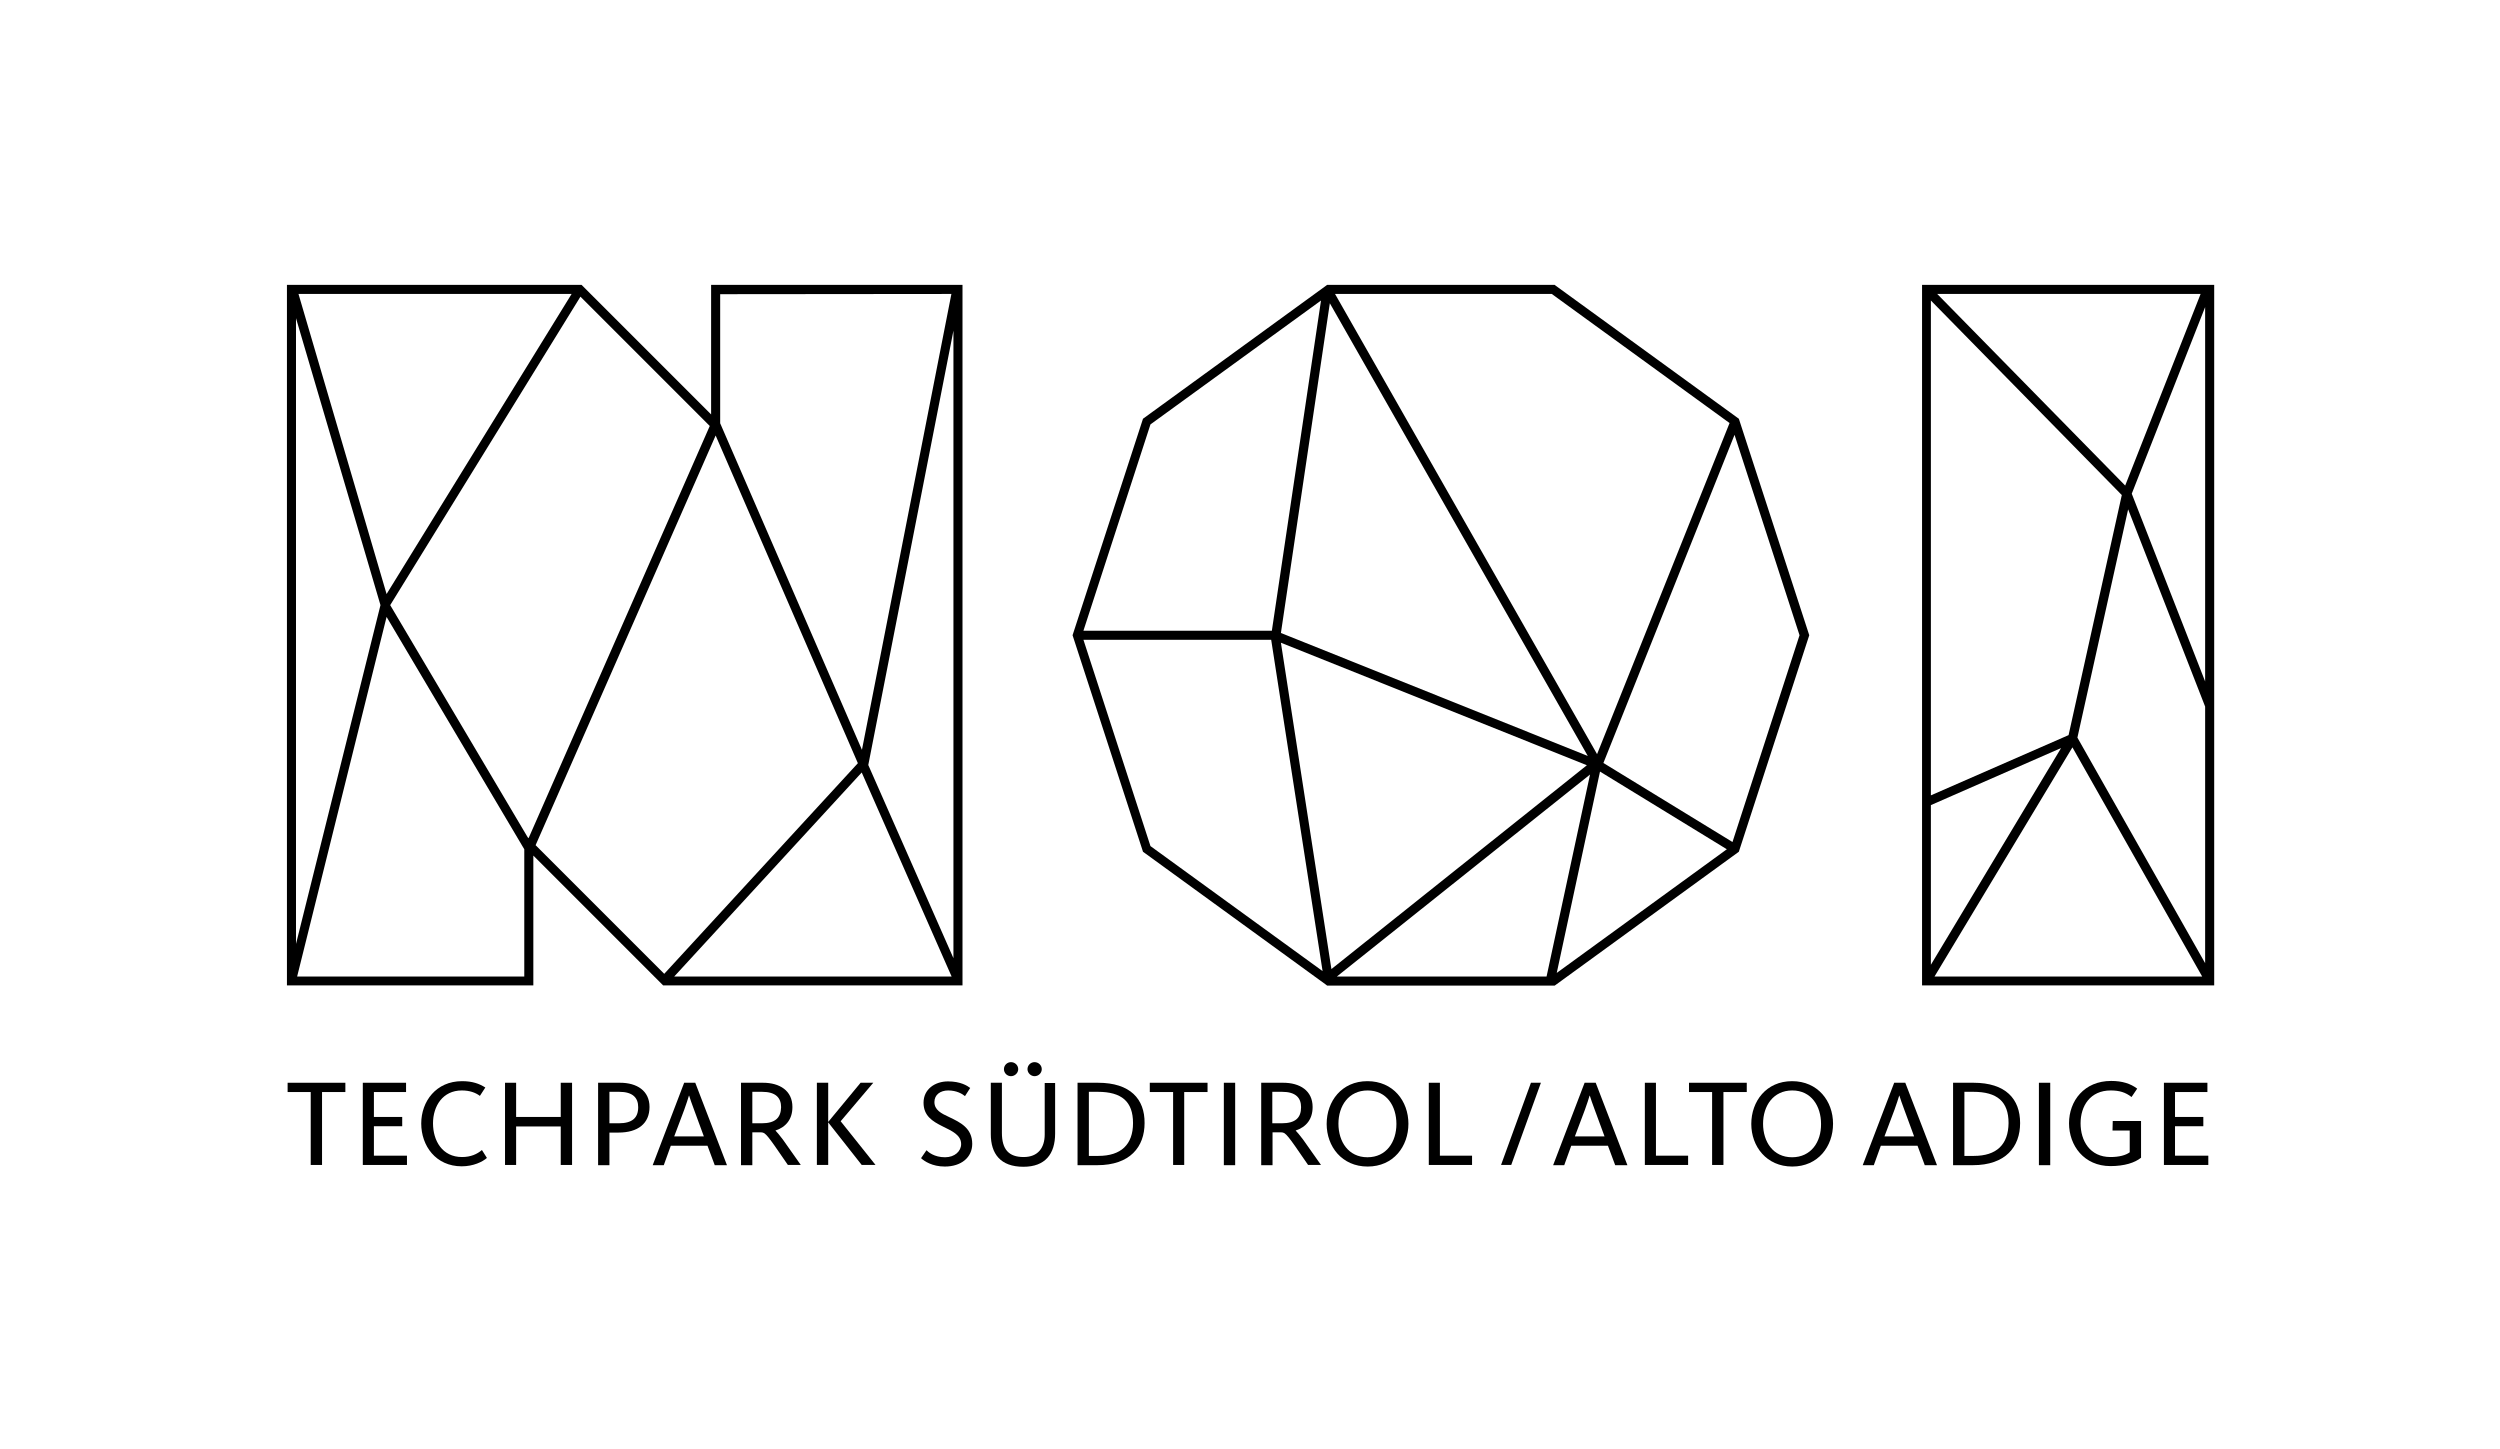
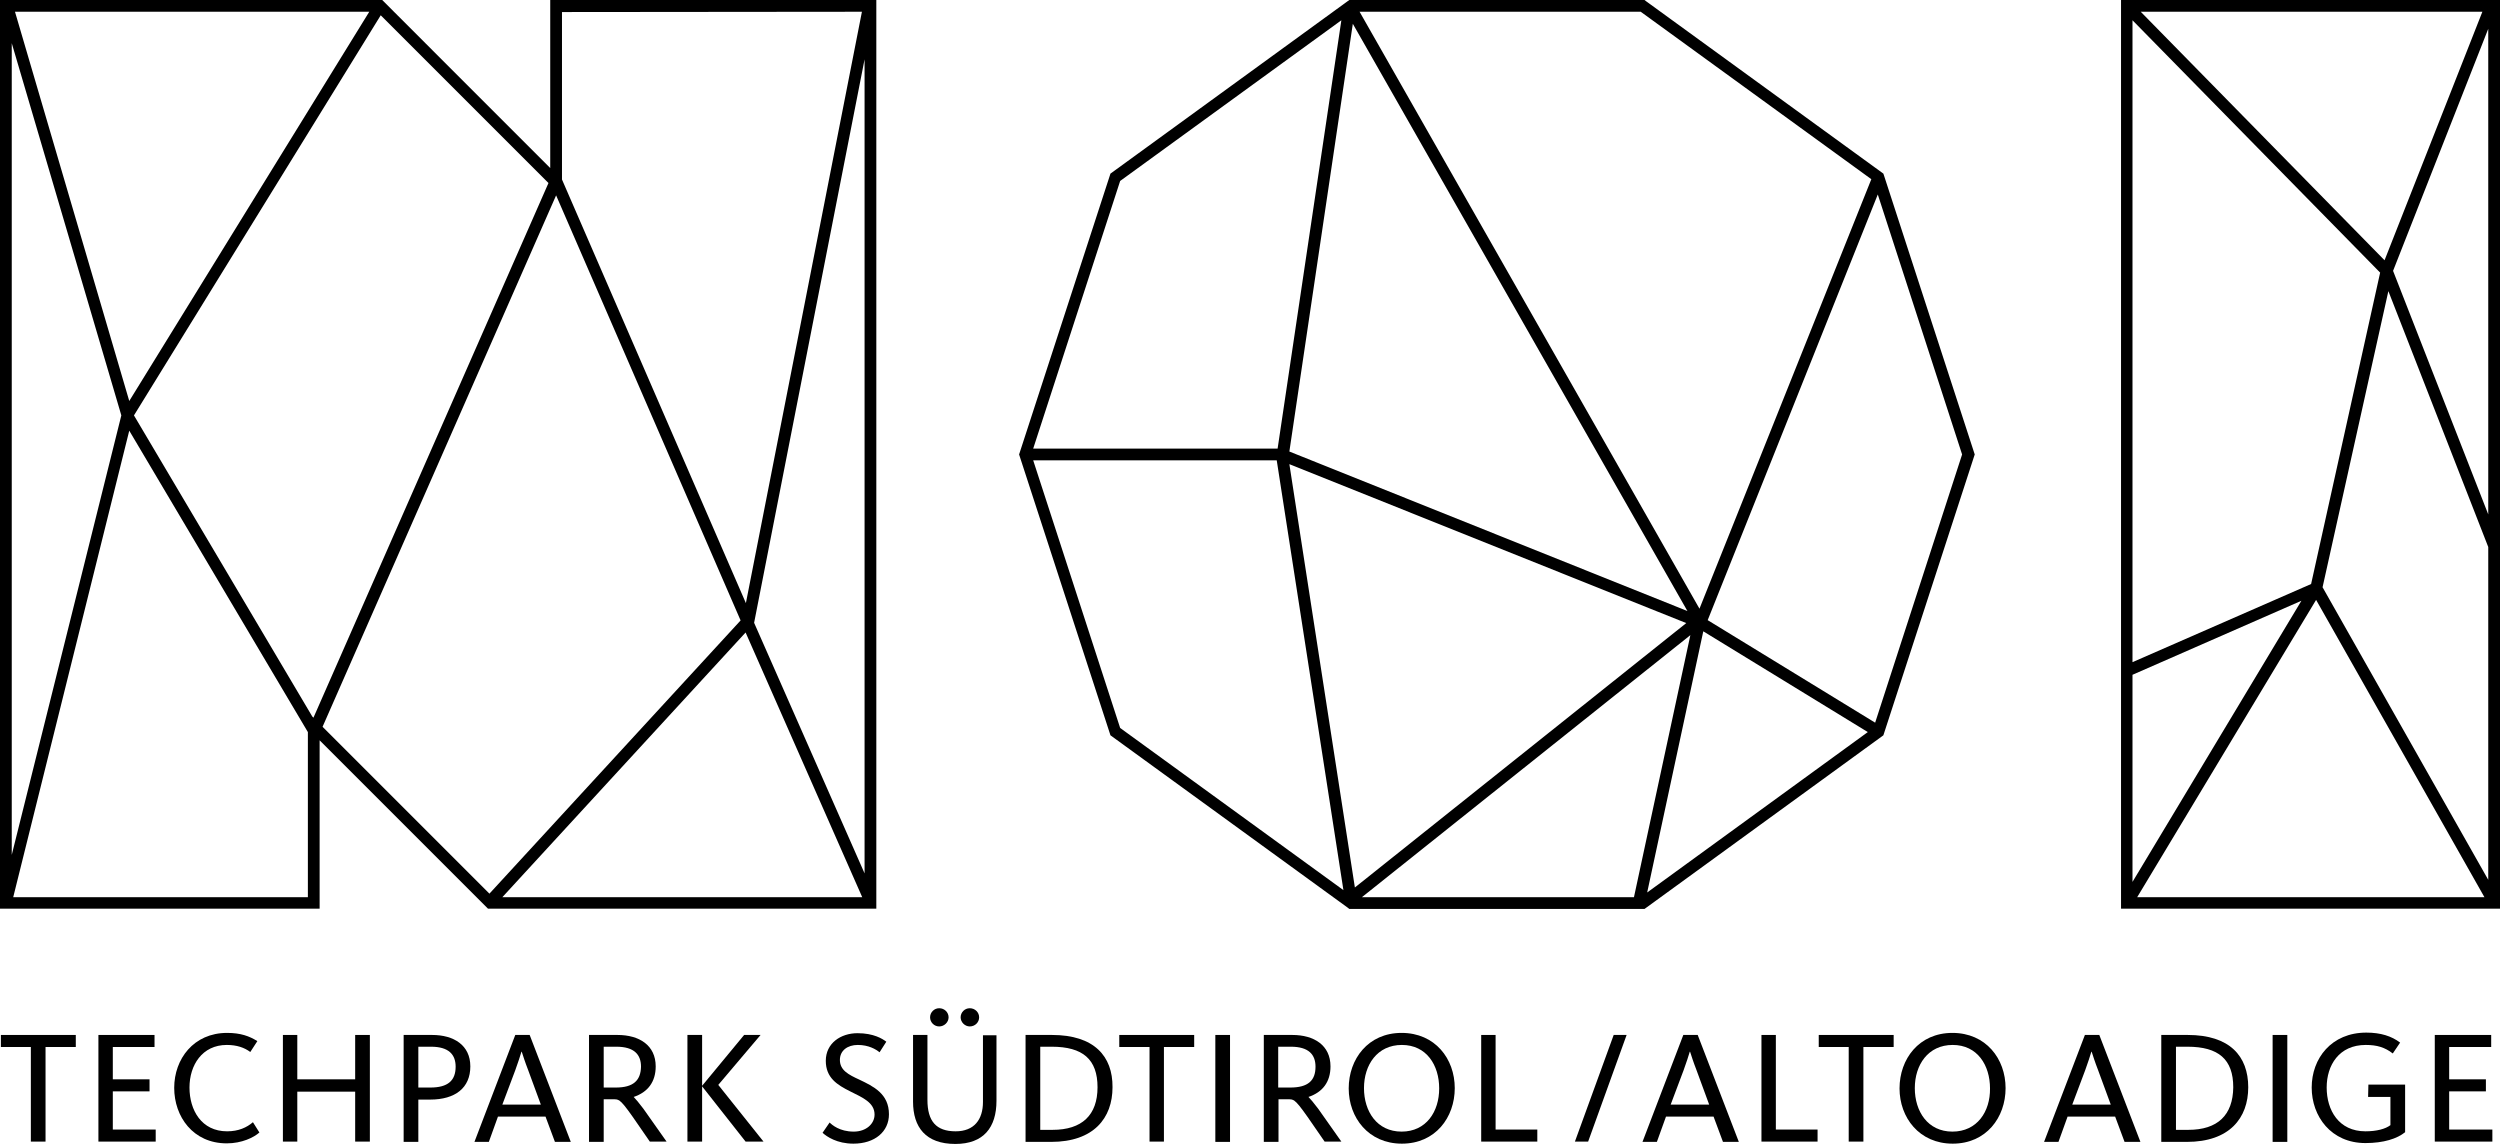
- <svg xmlns="http://www.w3.org/2000/svg" version="1.1" id="Layer_1" x="0px" y="0px" viewBox="0 0 1103.9 639.5" style="enable-background:new 0 0 1103.9 639.5;" xml:space="preserve">
-   <style type="text/css">
+ <svg xmlns="http://www.w3.org/2000/svg" version="1.1" id="Layer_1" x="0px" y="0px" viewBox="0 0 851 389.4" xml:space="preserve" width="851" height="389.4">
+   <defs id="defs113" />
+   <style type="text/css" id="style2">
	.st0{display:none;}
	.st1{display:inline;fill:#101416;}
	.st2{font-family:'KievitOT-Regular';}
	.st3{font-size:11.774px;}
	.st4{display:inline;}
	.st5{fill:#9EDBF5;}
	.st6{fill:#101416;}
</style>
-   <g id="Ebene_1">
-     <path d="M235.5,377.8l57.3,57.3H425V125.8H314V183l-57.2-57.2H126.7v309.3h108.8V377.8z M297.7,431.2l82.8-90.1l39.7,90.1H297.7z    M421,423.1l-37.6-85.3L421,146V423.1z M420.1,129.8l-39.5,201.3L318,186.9v-57L420.1,129.8L420.1,129.8z M316,192.3L378.8,337   l-85.5,93l-56.8-56.8L316,192.3z M252.4,129.8l-81.7,132.5l-38.9-132.5L252.4,129.8L252.4,129.8z M130.7,140.5L168,267.2   l-37.3,149.6V140.5z M231.5,431.2H131.2l39.5-158.8L231.5,375V431.2z M233,369.7l-60.7-102.5l84-136.2l57.1,57.1l-80,182L233,369.7   z" />
-     <path d="M686.5,435.2l81.3-59.1l30.9-95l0.2-0.6l-30.9-95l-0.2-0.6L687,126.2l-0.5-0.4H586l-81.3,59.1l-31.1,95.6l31.1,95.6   l80.8,58.7l0.5,0.4H686.5z M682.9,431.2h-92.6L702.1,342L682.9,431.2z M687.4,429.6l19.1-88.9l56,34.3L687.4,429.6z M794.6,280.5   L765,371.8l-57-34.9L765.9,192L794.6,280.5z M685.2,129.8l78.5,57L705.2,333L589.5,129.8H685.2z M587.2,133.9l113.9,199.9   l-135.5-54.3L587.2,133.9z M508,187.4l75.3-54.7l-21.7,145.8h-83.2L508,187.4z M508,373.6l-29.6-91.1h82.9L584,428.8L508,373.6z    M565.6,283.8l135.1,54.1l-112.8,90L565.6,283.8z" />
-     <path d="M977.7,125.8h-129v309.3h129V125.8z M971.7,129.8l-33.3,84.6l-83-84.6L971.7,129.8L971.7,129.8z M852.6,132.7l84.3,85.9   l-23.5,106l-60.8,26.6V132.7z M852.6,355.5l57.5-25.2L852.6,426V355.5z M854.2,431.2L915.1,330l57.3,101.2H854.2z M973.7,425.3   l-56.4-99.6l22.4-100.8l34,87.1V425.3z M973.7,300.9L941.3,218l32.4-82.4V300.9z" />
-     <polygon points="165.1,497.3 177.6,497.3 177.6,493.2 165.1,493.2 165.1,482.2 179.3,482.2 179.3,478.1 160.2,478.1 160.2,514.4    179.7,514.4 179.7,510.3 165.1,510.3  " />
-     <polygon points="385.6,478.1 380,478.1 365.7,495.4 365.7,478.1 360.7,478.1 360.7,514.4 365.7,514.4 365.7,495.6 380.5,514.4    386.6,514.4 371.2,495.1  " />
-     <polygon points="507.7,482.2 518,482.2 518,514.4 522.9,514.4 522.9,482.2 533.2,482.2 533.2,478.1 507.7,478.1  " />
-     <rect x="540.4" y="478.1" width="5" height="36.4" />
-     <rect x="900.3" y="478.1" width="5" height="36.4" />
-     <polygon points="745.8,482.2 756,482.2 756,514.4 761,514.4 761,482.2 771.3,482.2 771.3,478.1 745.8,478.1  " />
-     <polygon points="127,482.2 137.2,482.2 137.2,514.4 142.2,514.4 142.2,482.2 152.5,482.2 152.5,478.1 127,478.1  " />
-     <polygon points="247.6,493.2 227.9,493.2 227.9,478.1 223,478.1 223,514.4 227.9,514.4 227.9,497.4 247.6,497.4 247.6,514.4    252.6,514.4 252.6,478.1 247.6,478.1  " />
-     <path d="M204,510.9c-8.7,0-12.8-7.2-12.8-14.9c0-7.6,4.3-14.5,12.7-14.5c3.4,0,6,0.9,8,2.4l2.4-3.7c-2.7-1.7-5.7-2.8-10.3-2.8   c-11.4,0-18,8.9-18,18.7c0,9.8,6.4,18.9,17.9,18.9c5.1,0,9.2-2,11.1-3.7l-2.2-3.5C210.7,509.6,207.9,510.9,204,510.9" />
-     <path d="M273.8,478.1h-9.7v36.4h5v-14.4h4c8.6,0,13.7-4,13.7-11.3C286.8,481.6,281.2,478.1,273.8,478.1 M273.2,496h-4.1v-13.9h4.3   c6.1,0,8.4,2.7,8.4,6.8C281.8,493.6,279.2,496,273.2,496" />
-     <path d="M302.1,478.1l-13.9,36.4h4.9l3.1-8.6h16.2l3.2,8.6h5.4l-14-36.4H302.1z M297.7,501.8l4.4-11.7c1-2.8,1.6-4.6,2.1-6.3h0.1   c0.5,1.5,1,3.2,2.2,6.3l4.3,11.7H297.7z" />
-     <path d="M342.4,499.2c4.8-1.6,7.5-5.1,7.5-10.4c0-7.2-5.6-10.7-13-10.7h-9.7v36.4h5V500c0,0,3,0,3.8,0c0.9,0,1.2,0.3,1.5,0.4   c1,0.7,2.2,2.2,4.6,5.6l5.8,8.4h5.7l-7.9-11.2C344.1,501.1,343.1,499.9,342.4,499.2 M336.3,496h-4.1v-13.9h4.3   c6.1,0,8.4,2.7,8.4,6.8C344.8,493.6,342.3,496,336.3,496" />
-     <path d="M419.2,493.3c-3.7-1.7-6.6-3.2-6.6-6.7c0-3.2,2.6-5.1,6.1-5.1c3.7,0,6.2,1.5,7.4,2.5l2.3-3.6c-1.3-1-4.3-2.9-9.8-2.9   c-5.7,0-10.8,3.4-10.8,9.4c0,5.8,3.9,8.2,8.3,10.4c4.2,2.1,8.3,3.8,8.3,7.9c0,3.1-2.8,5.8-7.1,5.8c-4.8,0-7.4-2.3-8.2-3.1l-2.4,3.5   c1.4,1.3,4.9,3.7,10.5,3.7c7.3,0,12.1-4.1,12.1-10C429.3,498.1,424,495.6,419.2,493.3" />
-     <path d="M446.4,475.2c1.7,0,3.2-1.4,3.2-3.1s-1.4-3.1-3.2-3.1c-1.7,0-3.1,1.4-3.1,3.1C443.3,473.8,444.7,475.2,446.4,475.2" />
-     <path d="M456.8,475.2c1.8,0,3.2-1.4,3.2-3.1s-1.4-3.1-3.2-3.1c-1.7,0-3.1,1.4-3.1,3.1C453.7,473.8,455.2,475.2,456.8,475.2" />
-     <path d="M461.3,500.9c0,6-3,10-9.3,10c-6.6,0-9.6-3.4-9.6-10.7v-22.1h-4.9v22.7c0,8.7,4.3,14.4,14.4,14.4c9.6,0,14-5.6,14-14.7   v-22.3h-4.6V500.9z" />
-     <path d="M484.8,478.1h-9v36.4h8.7c14.5,0,20.9-8.1,20.9-18.6C505.5,485.3,499.1,478.1,484.8,478.1 M485,510.4h-4.2v-28.3h3.9   c10.6,0,15.6,4.3,15.6,13.8S495,510.4,485,510.4" />
-     <path d="M572.1,499.2c4.8-1.6,7.5-5.1,7.5-10.4c0-7.2-5.6-10.7-13-10.7h-9.7v36.4h5V500c0,0,3,0,3.8,0c0.9,0,1.2,0.3,1.5,0.4   c1,0.7,2.2,2.2,4.6,5.6l5.8,8.4h5.7l-7.9-11.2C573.8,501.1,572.8,499.9,572.1,499.2 M565.9,496h-4.1v-13.9h4.3   c6.1,0,8.4,2.7,8.4,6.8C574.5,493.6,572,496,565.9,496" />
-     <polygon points="731.2,478.1 726.3,478.1 726.3,514.4 745.4,514.4 745.4,510.3 731.2,510.3  " />
-     <path d="M699.7,478.1l-13.9,36.4h4.9l3.1-8.6H710l3.2,8.6h5.4l-14-36.4H699.7z M695.4,501.8l4.4-11.7c1-2.8,1.6-4.6,2.1-6.3h0.1   c0.5,1.5,1,3.2,2.2,6.3l4.3,11.7H695.4z" />
-     <path d="M603.8,477.4c-11.4,0-18,8.9-18,18.9c0,9.9,6.7,18.8,18.1,18.8c11.4,0,18-8.9,18-18.9C621.9,486.2,615.2,477.4,603.8,477.4    M603.8,511c-8.4,0-12.8-6.9-12.8-14.8s4.5-14.7,12.9-14.7s12.7,6.9,12.7,14.8C616.6,504.2,612.2,511,603.8,511" />
-     <polygon points="662.8,514.4 667.3,514.4 680.4,478.1 676,478.1  " />
-     <polygon points="635.8,478.1 630.9,478.1 630.9,514.4 650,514.4 650,510.3 635.8,510.3  " />
-     <path d="M871.4,478.1h-9v36.4h8.7c14.5,0,20.9-8.1,20.9-18.6C892,485.3,885.7,478.1,871.4,478.1 M871.6,510.4h-4.2v-28.3h3.9   c10.6,0,15.6,4.3,15.6,13.8C886.8,505.4,881.6,510.4,871.6,510.4" />
-     <path d="M791.3,477.4c-11.4,0-18,8.9-18,18.9c0,9.9,6.7,18.8,18.1,18.8c11.4,0,18-8.9,18-18.9C809.4,486.2,802.7,477.4,791.3,477.4    M791.3,511c-8.4,0-12.8-6.9-12.8-14.8s4.5-14.7,12.9-14.7s12.7,6.9,12.7,14.8C804.2,504.2,799.7,511,791.3,511" />
-     <path d="M836.4,478.1l-13.9,36.4h4.9l3.1-8.6h16.2l3.2,8.6h5.4l-14-36.4H836.4z M832.1,501.8l4.4-11.7c1-2.8,1.6-4.6,2.1-6.3h0.1   c0.5,1.5,1,3.2,2.2,6.3l4.3,11.7H832.1z" />
-     <polygon points="960.4,510.3 960.4,497.3 972.9,497.3 972.9,493.2 960.4,493.2 960.4,482.2 974.7,482.2 974.7,478.1 955.5,478.1    955.5,514.4 975.1,514.4 975.1,510.3  " />
-     <path d="M932.8,499.2h7.6v9.6c-1.7,1.3-4.7,2.1-8.5,2.1c-9.1,0-13.2-7.2-13.2-14.9c0-7.6,4.2-14.5,13.3-14.5c3.8,0,6.5,0.8,9.2,2.9   l2.5-3.7c-2.9-2.2-6.6-3.4-11.5-3.4c-11.9,0-18.6,8.8-18.6,18.7c0,9.8,6.6,18.9,18.3,18.9c6.2,0,10.8-1.5,13.5-3.7V495h-12.5   L932.8,499.2L932.8,499.2z" />
+   <g id="Ebene_1" transform="translate(-126.7,-125.8)">
+     <path d="m 235.5,377.8 57.3,57.3 H 425 V 125.8 H 314 V 183 L 256.8,125.8 H 126.7 v 309.3 h 108.8 z m 62.2,53.4 82.8,-90.1 39.7,90.1 z M 421,423.1 383.4,337.8 421,146 Z M 420.1,129.8 380.6,331.1 318,186.9 v -57 z M 316,192.3 378.8,337 293.3,430 236.5,373.2 Z M 252.4,129.8 170.7,262.3 131.8,129.8 Z M 130.7,140.5 168,267.2 130.7,416.8 Z M 231.5,431.2 H 131.2 L 170.7,272.4 231.5,375 Z m 1.5,-61.5 -60.7,-102.5 84,-136.2 57.1,57.1 -80,182 z" id="path4" />
+     <path d="m 686.5,435.2 81.3,-59.1 30.9,-95 0.2,-0.6 -30.9,-95 -0.2,-0.6 -80.8,-58.7 -0.5,-0.4 H 586 l -81.3,59.1 -31.1,95.6 31.1,95.6 80.8,58.7 0.5,0.4 z m -3.6,-4 H 590.3 L 702.1,342 Z m 4.5,-1.6 19.1,-88.9 56,34.3 z M 794.6,280.5 765,371.8 708,336.9 765.9,192 Z M 685.2,129.8 763.7,186.8 705.2,333 589.5,129.8 Z m -98,4.1 113.9,199.9 -135.5,-54.3 z m -79.2,53.5 75.3,-54.7 -21.7,145.8 h -83.2 z m 0,186.2 -29.6,-91.1 h 82.9 L 584,428.8 Z m 57.6,-89.8 135.1,54.1 -112.8,90 z" id="path6" />
+     <path d="m 977.7,125.8 h -129 v 309.3 h 129 z m -6,4 -33.3,84.6 -83,-84.6 z m -119.1,2.9 84.3,85.9 -23.5,106 -60.8,26.6 z m 0,222.8 57.5,-25.2 -57.5,95.7 z m 1.6,75.7 60.9,-101.2 57.3,101.2 z m 119.5,-5.9 -56.4,-99.6 22.4,-100.8 34,87.1 z m 0,-124.4 -32.4,-82.9 32.4,-82.4 z" id="path8" />
+     <polygon points="177.6,493.2 165.1,493.2 165.1,482.2 179.3,482.2 179.3,478.1 160.2,478.1 160.2,514.4 179.7,514.4 179.7,510.3 165.1,510.3 165.1,497.3 177.6,497.3 " id="polygon10" />
+     <polygon points="365.7,495.4 365.7,478.1 360.7,478.1 360.7,514.4 365.7,514.4 365.7,495.6 380.5,514.4 386.6,514.4 371.2,495.1 385.6,478.1 380,478.1 " id="polygon12" />
+     <polygon points="518,514.4 522.9,514.4 522.9,482.2 533.2,482.2 533.2,478.1 507.7,478.1 507.7,482.2 518,482.2 " id="polygon14" />
+     <rect x="540.4" y="478.1" width="5" height="36.4" id="rect16" />
+     <rect x="900.3" y="478.1" width="5" height="36.4" id="rect18" />
+     <polygon points="756,514.4 761,514.4 761,482.2 771.3,482.2 771.3,478.1 745.8,478.1 745.8,482.2 756,482.2 " id="polygon20" />
+     <polygon points="137.2,514.4 142.2,514.4 142.2,482.2 152.5,482.2 152.5,478.1 127,478.1 127,482.2 137.2,482.2 " id="polygon22" />
+     <polygon points="227.9,478.1 223,478.1 223,514.4 227.9,514.4 227.9,497.4 247.6,497.4 247.6,514.4 252.6,514.4 252.6,478.1 247.6,478.1 247.6,493.2 227.9,493.2 " id="polygon24" />
+     <path d="m 204,510.9 c -8.7,0 -12.8,-7.2 -12.8,-14.9 0,-7.6 4.3,-14.5 12.7,-14.5 3.4,0 6,0.9 8,2.4 l 2.4,-3.7 c -2.7,-1.7 -5.7,-2.8 -10.3,-2.8 -11.4,0 -18,8.9 -18,18.7 0,9.8 6.4,18.9 17.9,18.9 5.1,0 9.2,-2 11.1,-3.7 l -2.2,-3.5 c -2.1,1.8 -4.9,3.1 -8.8,3.1" id="path26" />
+     <path d="m 273.8,478.1 h -9.7 v 36.4 h 5 v -14.4 h 4 c 8.6,0 13.7,-4 13.7,-11.3 0,-7.2 -5.6,-10.7 -13,-10.7 m -0.6,17.9 h -4.1 v -13.9 h 4.3 c 6.1,0 8.4,2.7 8.4,6.8 0,4.7 -2.6,7.1 -8.6,7.1" id="path28" />
+     <path d="m 302.1,478.1 -13.9,36.4 h 4.9 l 3.1,-8.6 h 16.2 l 3.2,8.6 h 5.4 l -14,-36.4 z m -4.4,23.7 4.4,-11.7 c 1,-2.8 1.6,-4.6 2.1,-6.3 h 0.1 c 0.5,1.5 1,3.2 2.2,6.3 l 4.3,11.7 z" id="path30" />
+     <path d="m 342.4,499.2 c 4.8,-1.6 7.5,-5.1 7.5,-10.4 0,-7.2 -5.6,-10.7 -13,-10.7 h -9.7 v 36.4 h 5 V 500 c 0,0 3,0 3.8,0 0.9,0 1.2,0.3 1.5,0.4 1,0.7 2.2,2.2 4.6,5.6 l 5.8,8.4 h 5.7 l -7.9,-11.2 c -1.6,-2.1 -2.6,-3.3 -3.3,-4 m -6.1,-3.2 h -4.1 v -13.9 h 4.3 c 6.1,0 8.4,2.7 8.4,6.8 -0.1,4.7 -2.6,7.1 -8.6,7.1" id="path32" />
+     <path d="m 419.2,493.3 c -3.7,-1.7 -6.6,-3.2 -6.6,-6.7 0,-3.2 2.6,-5.1 6.1,-5.1 3.7,0 6.2,1.5 7.4,2.5 l 2.3,-3.6 c -1.3,-1 -4.3,-2.9 -9.8,-2.9 -5.7,0 -10.8,3.4 -10.8,9.4 0,5.8 3.9,8.2 8.3,10.4 4.2,2.1 8.3,3.8 8.3,7.9 0,3.1 -2.8,5.8 -7.1,5.8 -4.8,0 -7.4,-2.3 -8.2,-3.1 l -2.4,3.5 c 1.4,1.3 4.9,3.7 10.5,3.7 7.3,0 12.1,-4.1 12.1,-10 0,-7 -5.3,-9.5 -10.1,-11.8" id="path34" />
+     <path d="m 446.4,475.2 c 1.7,0 3.2,-1.4 3.2,-3.1 0,-1.7 -1.4,-3.1 -3.2,-3.1 -1.7,0 -3.1,1.4 -3.1,3.1 0,1.7 1.4,3.1 3.1,3.1" id="path36" />
+     <path d="m 456.8,475.2 c 1.8,0 3.2,-1.4 3.2,-3.1 0,-1.7 -1.4,-3.1 -3.2,-3.1 -1.7,0 -3.1,1.4 -3.1,3.1 0,1.7 1.5,3.1 3.1,3.1" id="path38" />
+     <path d="m 461.3,500.9 c 0,6 -3,10 -9.3,10 -6.6,0 -9.6,-3.4 -9.6,-10.7 v -22.1 h -4.9 v 22.7 c 0,8.7 4.3,14.4 14.4,14.4 9.6,0 14,-5.6 14,-14.7 v -22.3 h -4.6 z" id="path40" />
+     <path d="m 484.8,478.1 h -9 v 36.4 h 8.7 c 14.5,0 20.9,-8.1 20.9,-18.6 0.1,-10.6 -6.3,-17.8 -20.6,-17.8 m 0.2,32.3 h -4.2 v -28.3 h 3.9 c 10.6,0 15.6,4.3 15.6,13.8 0,9.5 -5.3,14.5 -15.3,14.5" id="path42" />
+     <path d="m 572.1,499.2 c 4.8,-1.6 7.5,-5.1 7.5,-10.4 0,-7.2 -5.6,-10.7 -13,-10.7 h -9.7 v 36.4 h 5 V 500 c 0,0 3,0 3.8,0 0.9,0 1.2,0.3 1.5,0.4 1,0.7 2.2,2.2 4.6,5.6 l 5.8,8.4 h 5.7 l -7.9,-11.2 c -1.6,-2.1 -2.6,-3.3 -3.3,-4 m -6.2,-3.2 h -4.1 v -13.9 h 4.3 c 6.1,0 8.4,2.7 8.4,6.8 0,4.7 -2.5,7.1 -8.6,7.1" id="path44" />
+     <polygon points="726.3,514.4 745.4,514.4 745.4,510.3 731.2,510.3 731.2,478.1 726.3,478.1 " id="polygon46" />
+     <path d="m 699.7,478.1 -13.9,36.4 h 4.9 l 3.1,-8.6 H 710 l 3.2,8.6 h 5.4 l -14,-36.4 z m -4.3,23.7 4.4,-11.7 c 1,-2.8 1.6,-4.6 2.1,-6.3 h 0.1 c 0.5,1.5 1,3.2 2.2,6.3 l 4.3,11.7 z" id="path48" />
+     <path d="m 603.8,477.4 c -11.4,0 -18,8.9 -18,18.9 0,9.9 6.7,18.8 18.1,18.8 11.4,0 18,-8.9 18,-18.9 0,-10 -6.7,-18.8 -18.1,-18.8 m 0,33.6 c -8.4,0 -12.8,-6.9 -12.8,-14.8 0,-7.9 4.5,-14.7 12.9,-14.7 8.4,0 12.7,6.9 12.7,14.8 0,7.9 -4.4,14.7 -12.8,14.7" id="path50" />
+     <polygon points="680.4,478.1 676,478.1 662.8,514.4 667.3,514.4 " id="polygon52" />
+     <polygon points="630.9,514.4 650,514.4 650,510.3 635.8,510.3 635.8,478.1 630.9,478.1 " id="polygon54" />
+     <path d="m 871.4,478.1 h -9 v 36.4 h 8.7 c 14.5,0 20.9,-8.1 20.9,-18.6 0,-10.6 -6.3,-17.8 -20.6,-17.8 m 0.2,32.3 h -4.2 v -28.3 h 3.9 c 10.6,0 15.6,4.3 15.6,13.8 -0.1,9.5 -5.3,14.5 -15.3,14.5" id="path56" />
+     <path d="m 791.3,477.4 c -11.4,0 -18,8.9 -18,18.9 0,9.9 6.7,18.8 18.1,18.8 11.4,0 18,-8.9 18,-18.9 0,-10 -6.7,-18.8 -18.1,-18.8 m 0,33.6 c -8.4,0 -12.8,-6.9 -12.8,-14.8 0,-7.9 4.5,-14.7 12.9,-14.7 8.4,0 12.7,6.9 12.7,14.8 0.1,7.9 -4.4,14.7 -12.8,14.7" id="path58" />
+     <path d="m 836.4,478.1 -13.9,36.4 h 4.9 l 3.1,-8.6 h 16.2 l 3.2,8.6 h 5.4 l -14,-36.4 z m -4.3,23.7 4.4,-11.7 c 1,-2.8 1.6,-4.6 2.1,-6.3 h 0.1 c 0.5,1.5 1,3.2 2.2,6.3 l 4.3,11.7 z" id="path60" />
+     <polygon points="972.9,497.3 972.9,493.2 960.4,493.2 960.4,482.2 974.7,482.2 974.7,478.1 955.5,478.1 955.5,514.4 975.1,514.4 975.1,510.3 960.4,510.3 960.4,497.3 " id="polygon62" />
+     <path d="m 932.8,499.2 h 7.6 v 9.6 c -1.7,1.3 -4.7,2.1 -8.5,2.1 -9.1,0 -13.2,-7.2 -13.2,-14.9 0,-7.6 4.2,-14.5 13.3,-14.5 3.8,0 6.5,0.8 9.2,2.9 l 2.5,-3.7 c -2.9,-2.2 -6.6,-3.4 -11.5,-3.4 -11.9,0 -18.6,8.8 -18.6,18.7 0,9.8 6.6,18.9 18.3,18.9 6.2,0 10.8,-1.5 13.5,-3.7 V 495 h -12.5 z" id="path64" />
  </g>
-   <g id="Schutzzone" class="st0">
-     <polygon class="st1" points="1038.8,260.7 1037.3,261.2 1037.1,260.5 1039,259.9 1039.7,259.9 1039.7,267.7 1038.8,267.7  " />
-     <text transform="matrix(1 0 0 1 1040.856 267.7285)" class="st1 st2 st3"> </text>
-     <text transform="matrix(1 0 0 1 1042.327 267.7285)" class="st1 st2 st3">i</text>
-     <g class="st4">
-       <rect x="978.2" y="243.5" class="st5" width="125.7" height="39.6" />
-       <rect x="0.7" y="243.5" class="st5" width="125.7" height="39.6" />
-       <polygon class="st6" points="61.3,260.7 59.8,261.2 59.6,260.5 61.5,259.9 62.2,259.9 62.2,267.7 61.3,267.7   " />
-       <text transform="matrix(1 0 0 1 63.3613 267.7285)" class="st6 st2 st3"> </text>
-       <text transform="matrix(1 0 0 1 64.8335 267.7285)" class="st6 st2 st3">i</text>
-       <rect x="610.1" y="0.4" class="st5" width="39.6" height="125.7" />
-       <polygon class="st6" points="627.4,65.5 627.9,67 627.1,67.2 626.5,65.3 626.5,64.6 634.4,64.6 634.4,65.5   " />
-       <text transform="matrix(0 -1 1 0 634.394 63.425)" class="st6 st2 st3"> </text>
-       <text transform="matrix(0 -1 1 0 634.394 61.9533)" class="st6 st2 st3">i</text>
-       <rect x="610.1" y="514.1" class="st5" width="39.6" height="125.7" />
-       <polygon class="st6" points="627.4,579.2 627.9,580.7 627.1,580.9 626.5,579 626.5,578.3 634.4,578.3 634.4,579.2   " />
-       <text transform="matrix(0 -1 1 0 634.394 577.1594)" class="st6 st2 st3"> </text>
-       <text transform="matrix(0 -1 1 0 634.395 575.6926)" class="st6 st2 st3">i</text>
-       <rect x="297.4" y="435.8" class="st5" width="57" height="41.9" />
-       <path class="st6" d="M318.6,454.2l-1.5,0.5l-0.2-0.7l1.9-0.6h0.7v7.8h-0.9V454.2z M324.3,452.7h0.8l-3.7,10.4h-0.8L324.3,452.7z     M325.9,461.3l0.1-0.8c0.1,0,0.5,0.1,1,0.1c1.4,0,2.2-0.6,2.2-1.7c0-1.2-1.1-1.6-2.5-1.6v-0.6c1.2,0,2.3-0.6,2.3-1.6    c0-0.6-0.5-1-1.3-1s-1.2,0.2-1.6,0.6l-0.4-0.6c0.4-0.4,1.1-0.8,2.1-0.8c1.4,0,2.1,0.8,2.1,1.8s-0.8,1.6-1.7,1.9l0,0    c1,0.1,2,0.9,2,2c0,1.6-1.3,2.5-3.1,2.5C326.4,461.4,326,461.3,325.9,461.3z" />
-       <text transform="matrix(1 0 0 1 330.8476 461.2119)" class="st6 st2 st3"> </text>
-       <text transform="matrix(1 0 0 1 332.3198 461.2119)" class="st6 st2 st3">i</text>
+   <g id="Schutzzone" class="st0" style="display:none" transform="translate(-126.7,-125.8)">
+     <polygon class="st1" points="1037.1,260.5 1039,259.9 1039.7,259.9 1039.7,267.7 1038.8,267.7 1038.8,260.7 1037.3,261.2 " id="polygon67" style="display:inline;fill:#101416" />
+     <text transform="translate(1040.856,267.7285)" class="st1 st2 st3" id="text69" style="font-size:11.774px;font-family:KievitOT-Regular;display:inline;fill:#101416"> </text>
+     <text transform="translate(1042.327,267.7285)" class="st1 st2 st3" id="text71" style="font-size:11.774px;font-family:KievitOT-Regular;display:inline;fill:#101416">i</text>
+     <g class="st4" id="g107" style="display:inline">
+       <rect x="978.2" y="243.5" class="st5" width="125.7" height="39.6" id="rect73" style="fill:#9edbf5" />
+       <rect x="0.7" y="243.5" class="st5" width="125.7" height="39.6" id="rect75" style="fill:#9edbf5" />
+       <polygon class="st6" points="59.6,260.5 61.5,259.9 62.2,259.9 62.2,267.7 61.3,267.7 61.3,260.7 59.8,261.2 " id="polygon77" style="fill:#101416" />
+       <text transform="translate(63.3613,267.7285)" class="st6 st2 st3" id="text79" style="font-size:11.774px;font-family:KievitOT-Regular;fill:#101416"> </text>
+       <text transform="translate(64.8335,267.7285)" class="st6 st2 st3" id="text81" style="font-size:11.774px;font-family:KievitOT-Regular;fill:#101416">i</text>
+       <rect x="610.1" y="0.4" class="st5" width="39.6" height="125.7" id="rect83" style="fill:#9edbf5" />
+       <polygon class="st6" points="627.1,67.2 626.5,65.3 626.5,64.6 634.4,64.6 634.4,65.5 627.4,65.5 627.9,67 " id="polygon85" style="fill:#101416" />
+       <text transform="rotate(-90,348.9095,-285.4845)" class="st6 st2 st3" id="text87" style="font-size:11.774px;font-family:KievitOT-Regular;fill:#101416"> </text>
+       <text transform="rotate(-90,348.1737,-286.2203)" class="st6 st2 st3" id="text89" style="font-size:11.774px;font-family:KievitOT-Regular;fill:#101416">i</text>
+       <rect x="610.1" y="514.1" class="st5" width="39.6" height="125.7" id="rect91" style="fill:#9edbf5" />
+       <polygon class="st6" points="627.1,580.9 626.5,579 626.5,578.3 634.4,578.3 634.4,579.2 627.4,579.2 627.9,580.7 " id="polygon93" style="fill:#101416" />
+       <text transform="rotate(-90,605.7767,-28.6173)" class="st6 st2 st3" id="text95" style="font-size:11.774px;font-family:KievitOT-Regular;fill:#101416"> </text>
+       <text transform="rotate(-90,605.0438,-29.3512)" class="st6 st2 st3" id="text97" style="font-size:11.774px;font-family:KievitOT-Regular;fill:#101416">i</text>
+       <rect x="297.4" y="435.8" class="st5" width="57" height="41.9" id="rect99" style="fill:#9edbf5" />
+       <path class="st6" d="m 318.6,454.2 -1.5,0.5 -0.2,-0.7 1.9,-0.6 h 0.7 v 7.8 h -0.9 z m 5.7,-1.5 h 0.8 l -3.7,10.4 h -0.8 z m 1.6,8.6 0.1,-0.8 c 0.1,0 0.5,0.1 1,0.1 1.4,0 2.2,-0.6 2.2,-1.7 0,-1.2 -1.1,-1.6 -2.5,-1.6 v -0.6 c 1.2,0 2.3,-0.6 2.3,-1.6 0,-0.6 -0.5,-1 -1.3,-1 -0.8,0 -1.2,0.2 -1.6,0.6 l -0.4,-0.6 c 0.4,-0.4 1.1,-0.8 2.1,-0.8 1.4,0 2.1,0.8 2.1,1.8 0,1 -0.8,1.6 -1.7,1.9 v 0 c 1,0.1 2,0.9 2,2 0,1.6 -1.3,2.5 -3.1,2.5 -0.7,-0.1 -1.1,-0.2 -1.2,-0.2 z" id="path101" style="fill:#101416" />
+       <text transform="translate(330.8476,461.2119)" class="st6 st2 st3" id="text103" style="font-size:11.774px;font-family:KievitOT-Regular;fill:#101416"> </text>
+       <text transform="translate(332.3198,461.2119)" class="st6 st2 st3" id="text105" style="font-size:11.774px;font-family:KievitOT-Regular;fill:#101416">i</text>
    </g>
  </g>
</svg>
